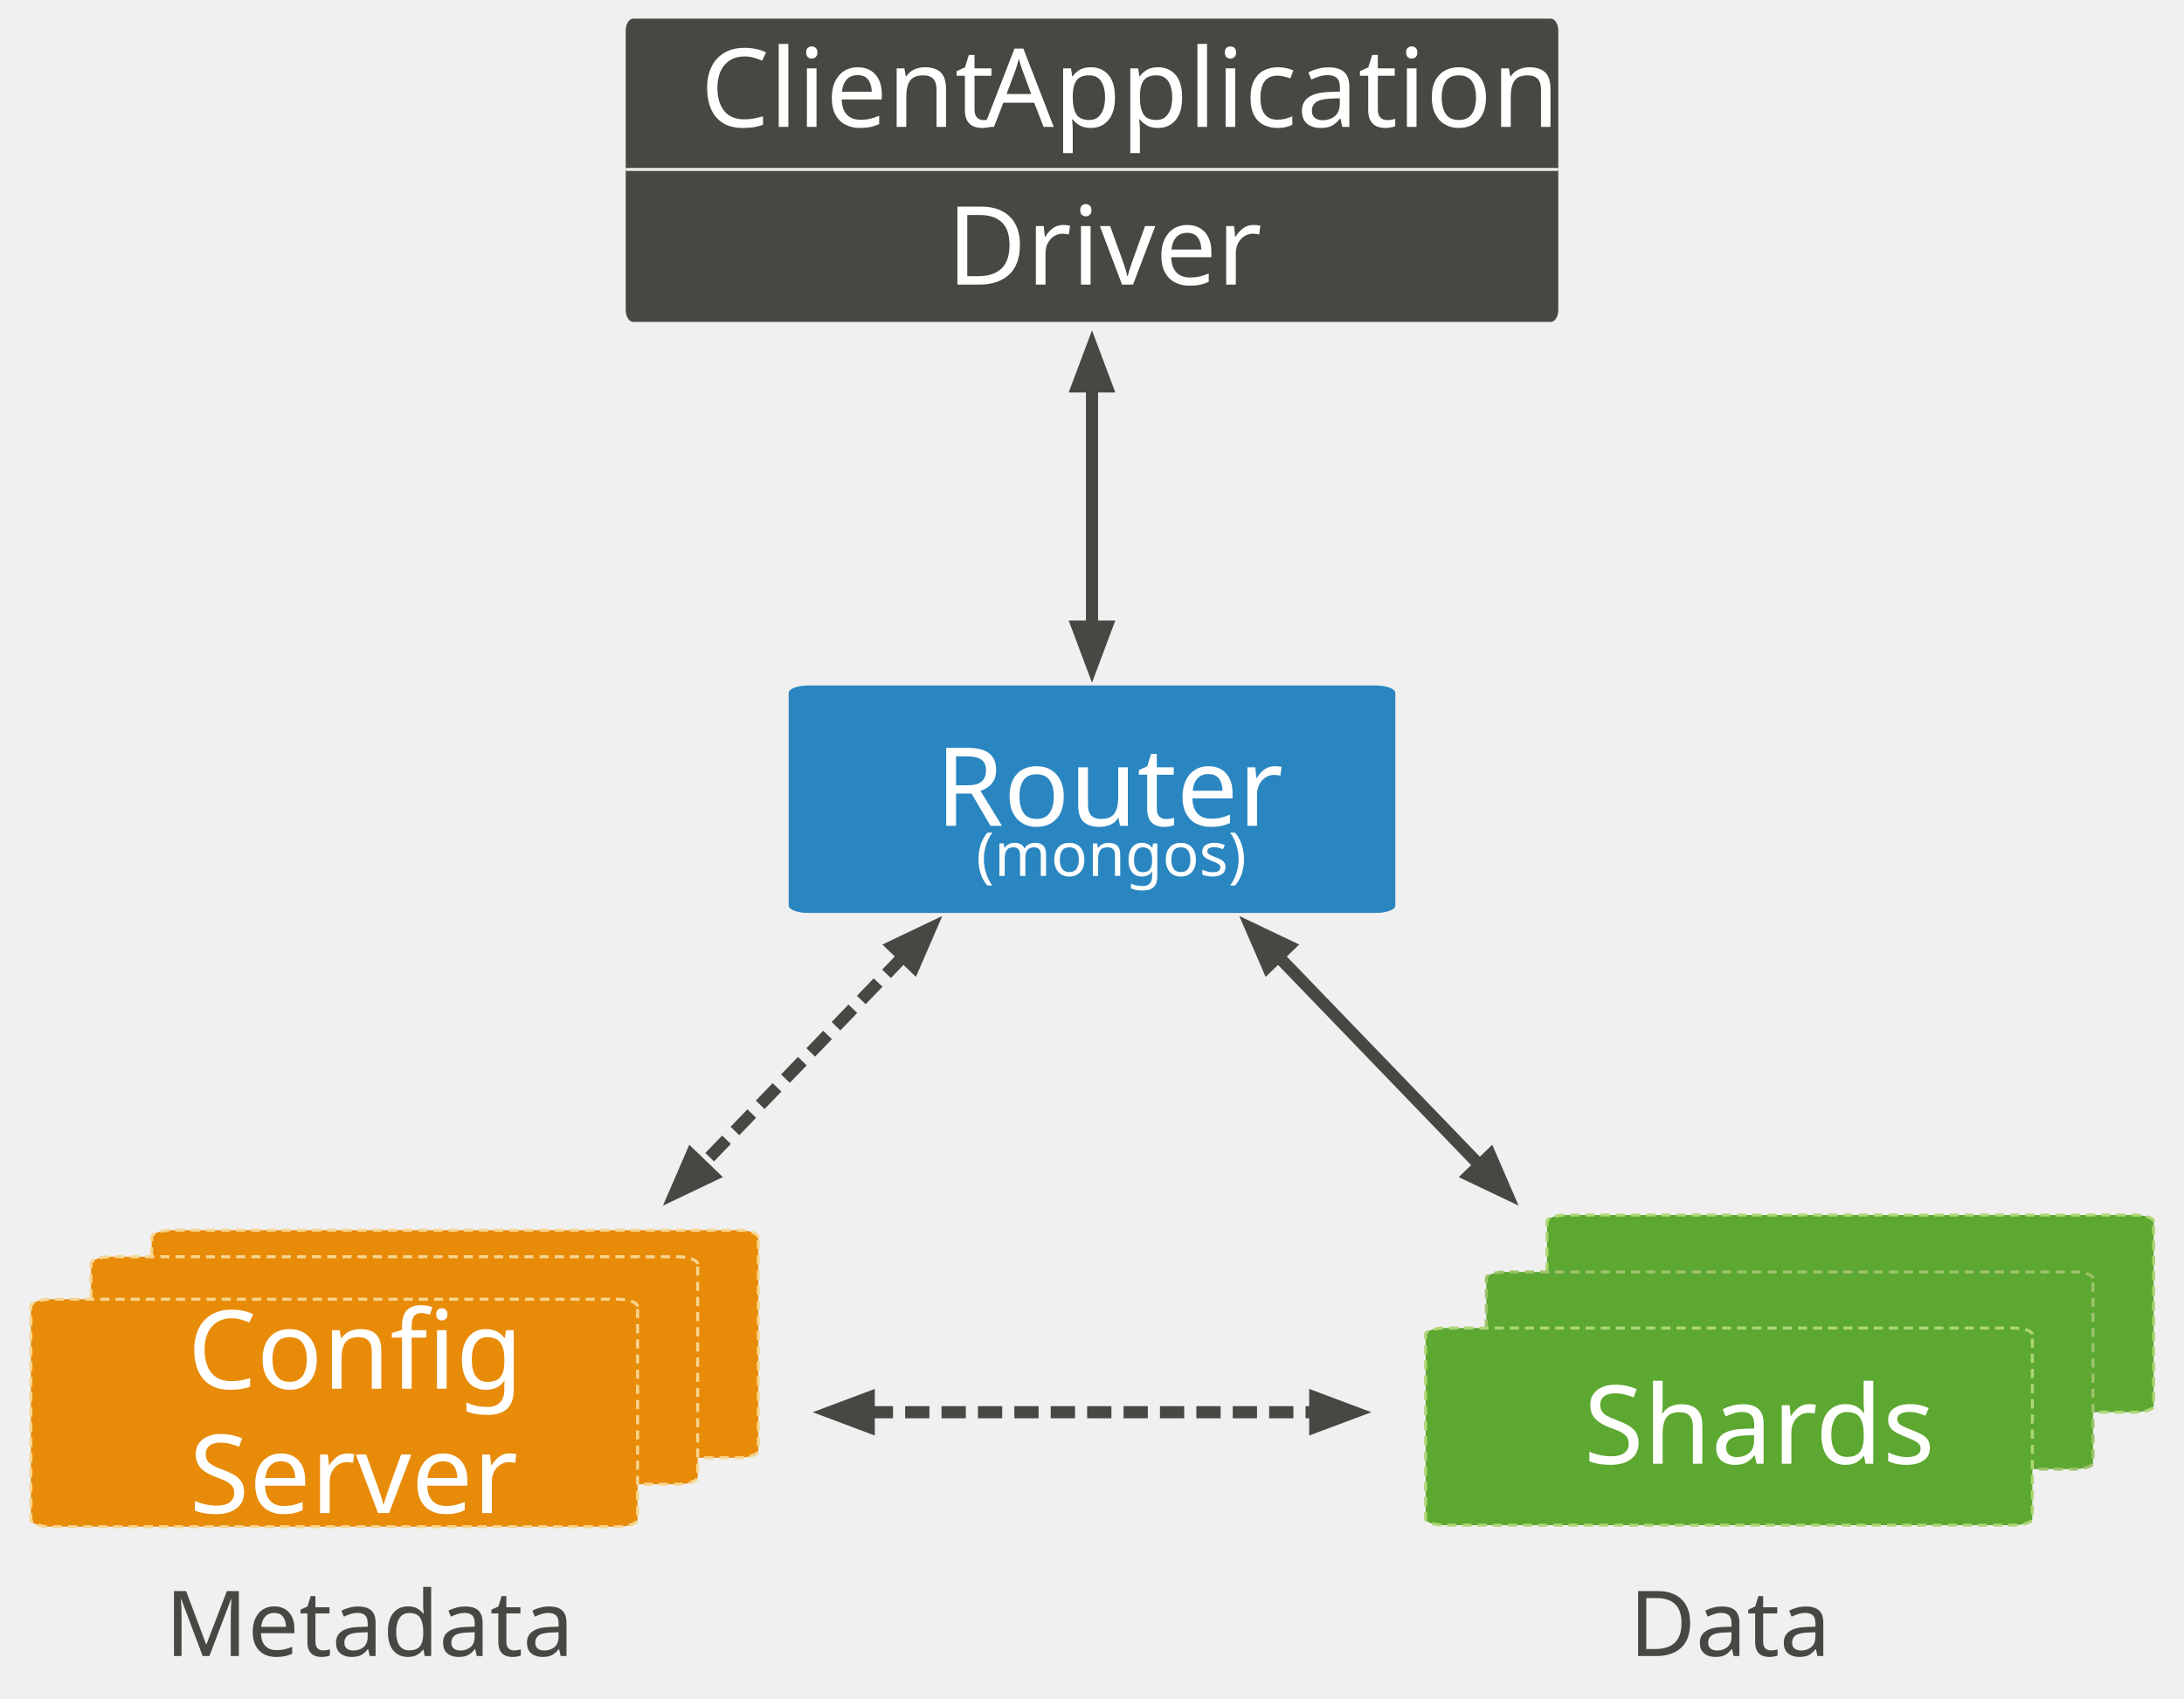
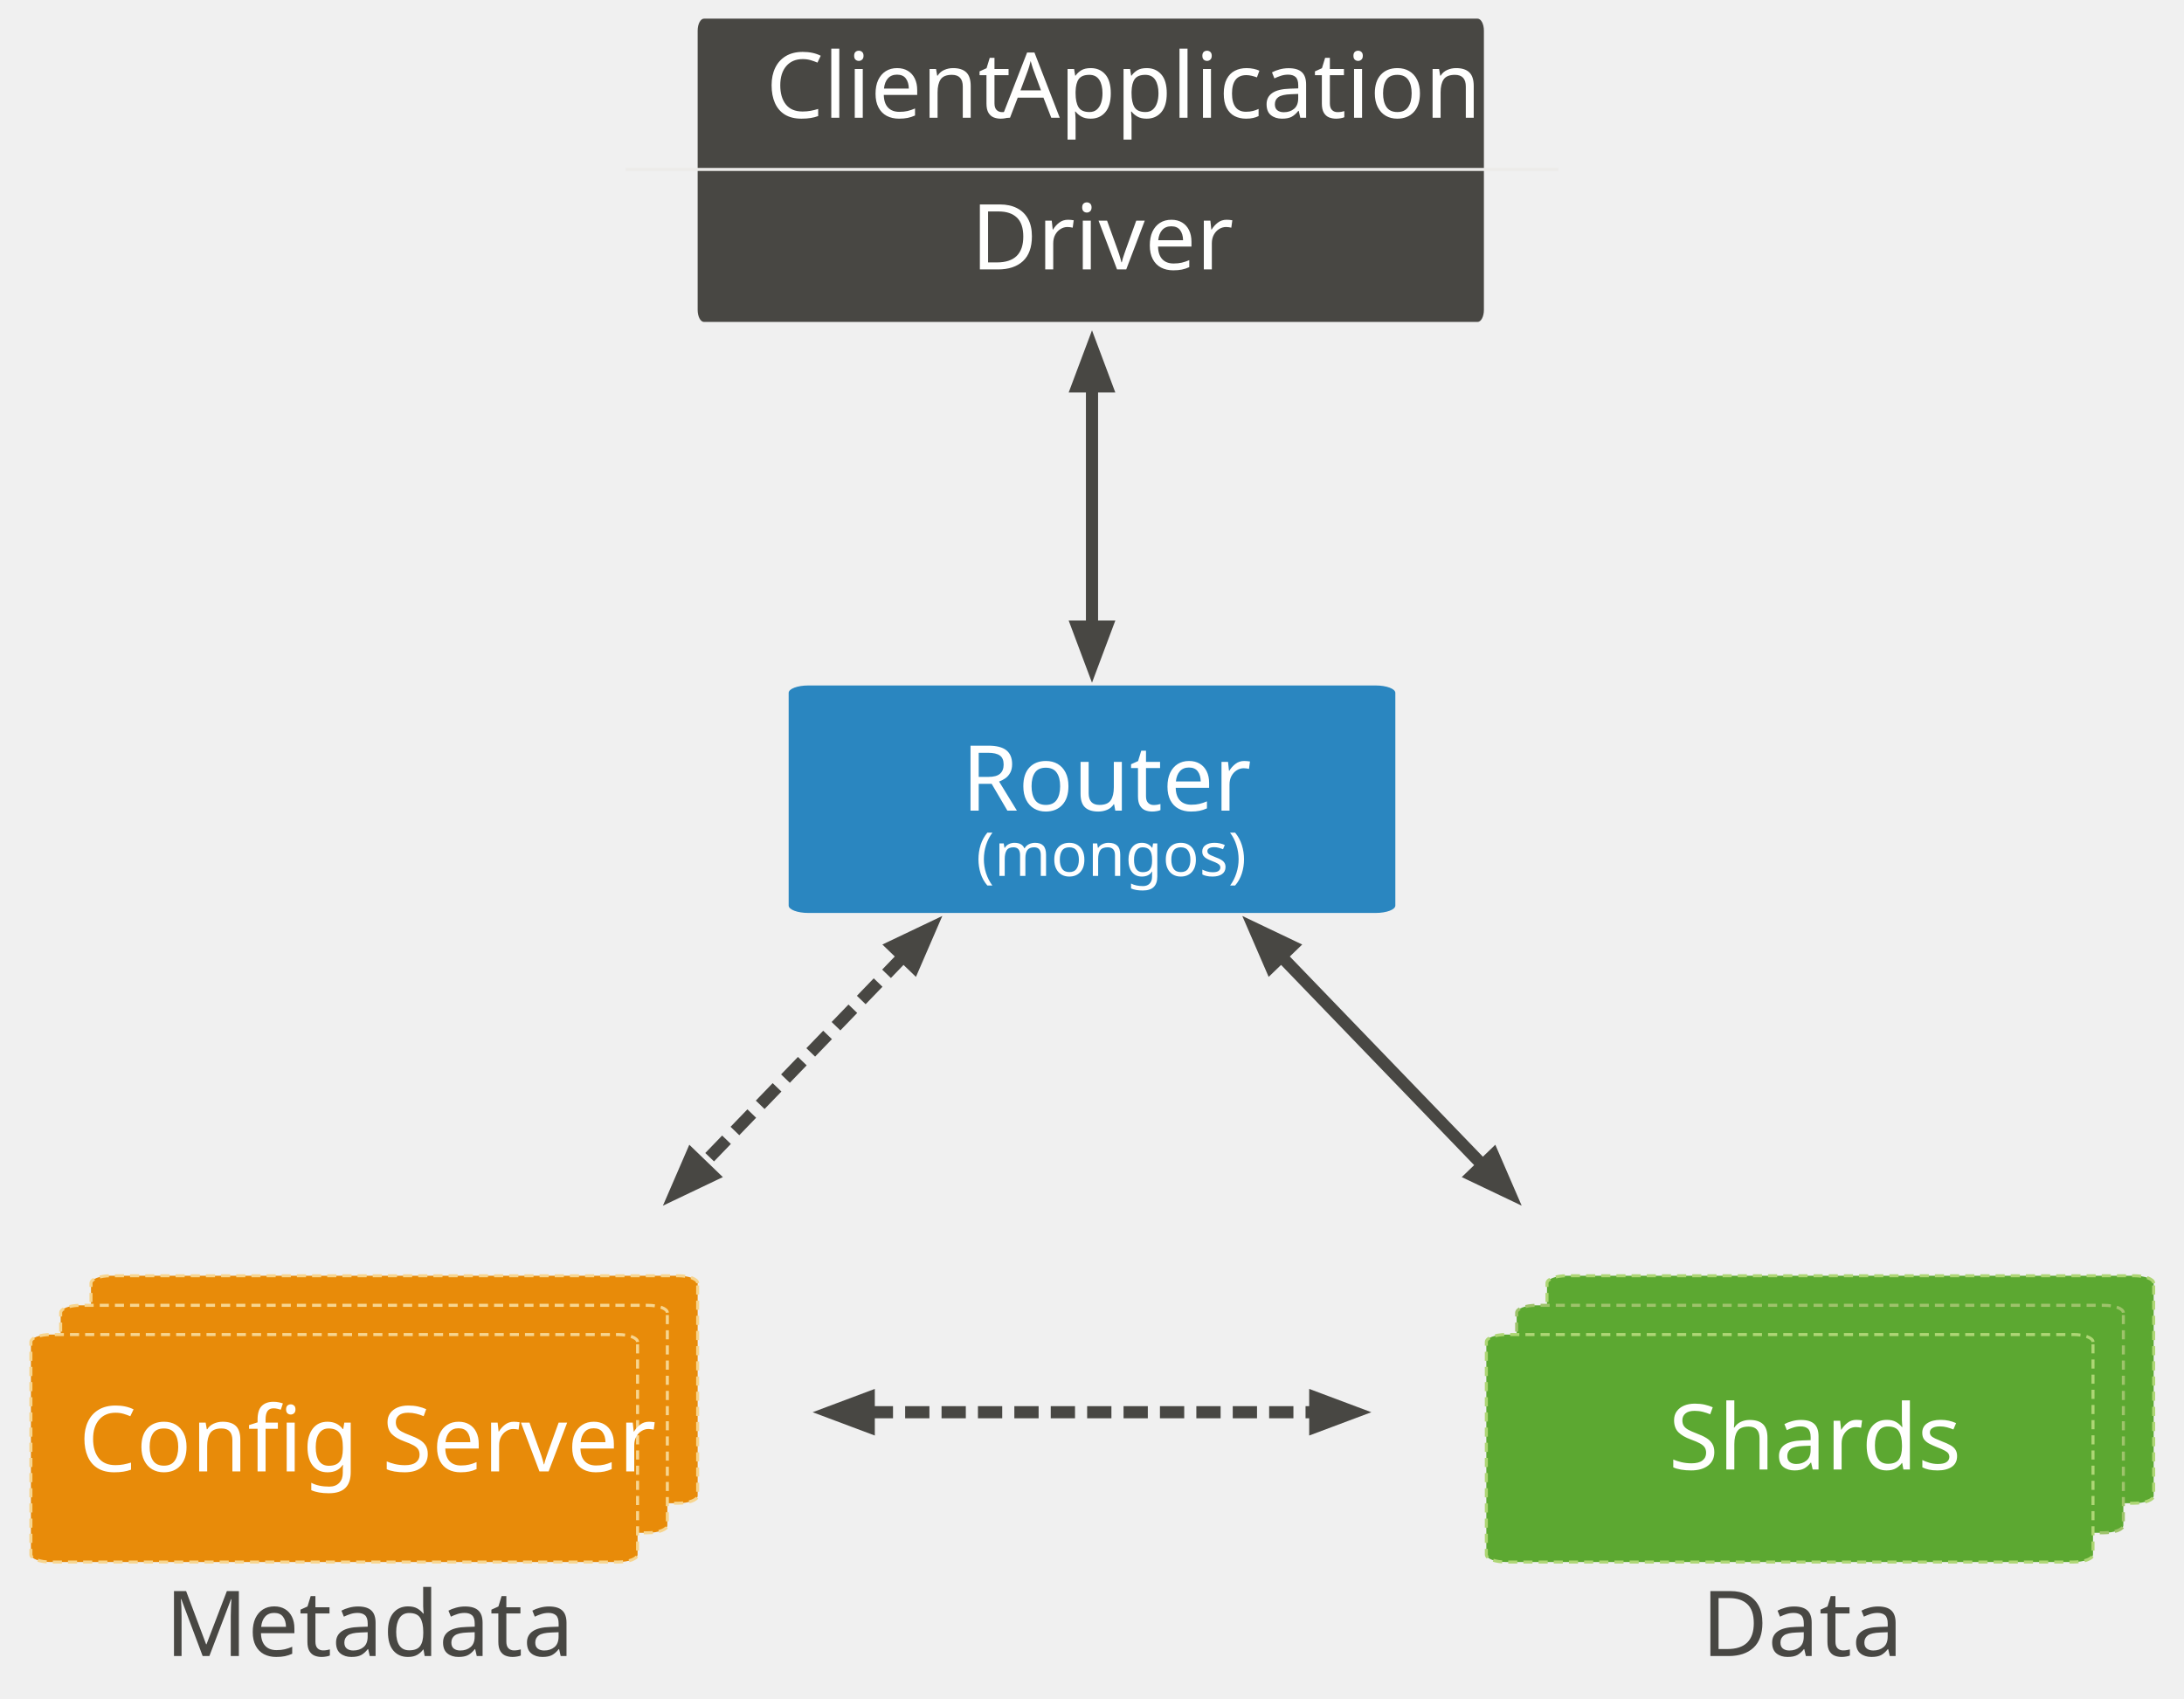
<svg xmlns="http://www.w3.org/2000/svg" version="1.1" x="0px" y="0px" width="720" height="560" viewBox="0, 0, 720, 560">
  <g id="Layer 1">
    <g>
-       <path d="M710,402.718 C710,401.553 707.094,400.608 703.504,400.608 L516.496,400.608 C512.91,400.608 510,401.553 510,402.718 L510,463.497 C510,464.663 512.91,465.608 516.496,465.608 L703.504,465.608 C707.094,465.608 710,464.663 710,463.497 L710,402.718" fill="#5CA831" />
-       <path d="M710,402.718 C710,401.553 707.094,400.608 703.504,400.608 L516.496,400.608 C512.91,400.608 510,401.553 510,402.718 L510,463.497 C510,464.663 512.91,465.608 516.496,465.608 L703.504,465.608 C707.094,465.608 710,464.663 710,463.497 L710,402.718" fill-opacity="0" stroke="#AED675" stroke-width="1" stroke-dasharray="3,2" />
+       <g>
+         <path d="M460,228.434 C460,227.09 457.094,226 453.504,226 L266.496,226 C262.91,226 260,227.09 260,228.434 L260,298.563 C260,299.909 262.91,301 266.496,301 L453.504,301 C457.094,301 460,299.909 460,298.563 L460,228.434" fill="#2A86C0" />
+         <text transform="matrix(1, 0, 0, 1, 360, 263.5)">
+           <tspan x="-42.957" y="3.769" font-family="GillSans" font-size="30" fill="#FFFFFF">Router</tspan>
+         </text>
+       </g>
+       <text transform="matrix(1, 0, 0, 1, 360, 282.797)">
+         <tspan x="-38.228" y="6" font-family="GillSans" font-size="20" fill="#FFFFFF">(mongos)</tspan>
+       </text>
    </g>
    <g>
-       <path d="M690,421.469 C690,420.304 687.094,419.359 683.504,419.359 L496.496,419.359 C492.91,419.359 490,420.304 490,421.469 L490,482.248 C490,483.414 492.91,484.359 496.496,484.359 L683.504,484.359 C687.094,484.359 690,483.414 690,482.248 L690,421.469" fill="#5CA831" />
-       <path d="M690,421.469 C690,420.304 687.094,419.359 683.504,419.359 L496.496,419.359 C492.91,419.359 490,420.304 490,421.469 L490,482.248 C490,483.414 492.91,484.359 496.496,484.359 L683.504,484.359 C687.094,484.359 690,483.414 690,482.248 L690,421.469" fill-opacity="0" stroke="#9EC36B" stroke-width="1" stroke-dasharray="3,2" />
+       <path d="M710,423.043 C710,421.698 707.094,420.608 703.504,420.608 L516.496,420.608 C512.91,420.608 510,421.698 510,423.043 L510,493.172 C510,494.517 512.91,495.608 516.496,495.608 L703.504,495.608 C707.094,495.608 710,494.517 710,493.172 L710,423.043" fill="#5CA831" />
+       <path d="M710,423.043 C710,421.698 707.094,420.608 703.504,420.608 L516.496,420.608 C512.91,420.608 510,421.698 510,423.043 L510,493.172 C510,494.517 512.91,495.608 516.496,495.608 L703.504,495.608 C707.094,495.608 710,494.517 710,493.172 L710,423.043" fill-opacity="0" stroke="#AED675" stroke-width="1" stroke-dasharray="3,2" />
+     </g>
+     <g>
+       <path d="M700,432.794 C700,431.449 697.094,430.359 693.504,430.359 L506.496,430.359 C502.91,430.359 500,431.449 500,432.794 L500,502.923 C500,504.268 502.91,505.359 506.496,505.359 L693.504,505.359 C697.094,505.359 700,504.268 700,502.923 L700,432.794" fill="#5CA831" />
+       <path d="M700,432.794 C700,431.449 697.094,430.359 693.504,430.359 L506.496,430.359 C502.91,430.359 500,431.449 500,432.794 L500,502.923 C500,504.268 502.91,505.359 506.496,505.359 L693.504,505.359 C697.094,505.359 700,504.268 700,502.923 L700,432.794" fill-opacity="0" stroke="#9EC36B" stroke-width="1" stroke-dasharray="3,2" />
    </g>
    <g>
      <g>
-         <path d="M670,439.964 C670,438.799 667.094,437.854 663.504,437.854 L476.496,437.854 C472.91,437.854 470,438.799 470,439.964 L470,500.743 C470,501.909 472.91,502.854 476.496,502.854 L663.504,502.854 C667.094,502.854 670,501.909 670,500.743 L670,439.964" fill="#5CA831" />
-         <path d="M670,439.964 C670,438.799 667.094,437.854 663.504,437.854 L476.496,437.854 C472.91,437.854 470,438.799 470,439.964 L470,500.743 C470,501.909 472.91,502.854 476.496,502.854 L663.504,502.854 C667.094,502.854 670,501.909 670,500.743 L670,439.964" fill-opacity="0" stroke="#AED675" stroke-width="1" stroke-dasharray="3,2" />
+         <path d="M690,442.434 C690,441.09 687.094,440 683.504,440 L496.496,440 C492.91,440 490,441.09 490,442.434 L490,512.563 C490,513.909 492.91,515 496.496,515 L683.504,515 C687.094,515 690,513.909 690,512.563 L690,442.434" fill="#5CA831" />
+         <path d="M690,442.434 C690,441.09 687.094,440 683.504,440 L496.496,440 C492.91,440 490,441.09 490,442.434 L490,512.563 C490,513.909 492.91,515 496.496,515 L683.504,515 C687.094,515 690,513.909 690,512.563 L690,442.434" fill-opacity="0" stroke="#AED675" stroke-width="1" stroke-dasharray="3,2" />
      </g>
-       <text transform="matrix(1, -0, 0, 1, 570, 470.597)">
-         <tspan x="-47.883" y="12" font-family="GillSans" font-size="36" fill="#FFFFFE">Shards</tspan>
+       <text transform="matrix(1, -0, 0, 1, 590, 477.5)">
+         <tspan x="-39.902" y="7" font-family="GillSans" font-size="30" fill="#FFFFFE">Shards</tspan>
      </text>
    </g>
-     <text transform="matrix(1, 0, -0, 1, 360, 265)">
-       <tspan x="-57.453" y="12" font-family="GillSans" font-size="36" fill="#FFFFFE">P</tspan>
-       <tspan x="-40.117" y="12" font-family="GillSans" font-size="36" fill="#FFFFFE">rimary</tspan>
-     </text>
-     <path d="M206.282,102.188 C206.282,104.374 207.392,106.146 208.762,106.146 L511.238,106.146 C512.608,106.146 513.718,104.374 513.718,102.188 L513.718,10.103 C513.718,7.917 512.608,6.146 511.238,6.146 L208.762,6.146 C207.392,6.146 206.282,7.917 206.282,10.103 L206.282,102.188" fill="#484743" />
-     <text transform="matrix(1, 0, -0, 1, 360, 29.829)">
-       <tspan x="-129.088" y="12" font-family="GillSans" font-size="36" fill="#FFFFFE">Client</tspan>
-       <tspan x="-40.582" y="12" font-family="GillSans" font-size="36" fill="#FFFFFE"> </tspan>
-       <tspan x="-35.584" y="12" font-family="GillSans" font-size="36" fill="#FFFFFE">Application</tspan>
+     <path d="M230,102.188 C230,104.374 230.936,106.146 232.091,106.146 L487.108,106.146 C488.263,106.146 489.199,104.374 489.199,102.188 L489.199,10.103 C489.199,7.917 488.263,6.146 487.108,6.146 L232.091,6.146 C230.936,6.146 230,7.917 230,10.103 L230,102.188" fill="#484743" />
+     <text transform="matrix(1, 0, -0, 1, 360, 31.829)">
+       <tspan x="-107.457" y="7" font-family="GillSans" font-size="30" fill="#FFFFFE">Client</tspan>
+       <tspan x="-33.702" y="7" font-family="GillSans" font-size="30" fill="#FFFFFE"> </tspan>
+       <tspan x="-29.77" y="7" font-family="GillSans" font-size="30" fill="#FFFFFE">Application</tspan>
    </text>
    <path d="M206.282,55.865 L513.718,55.865" fill-opacity="0" stroke="#ECEBE9" stroke-width="1" />
    <text transform="matrix(1, 0, -0, 1, 360, 81.828)">
-       <tspan x="-47.848" y="12" font-family="GillSans" font-size="36" fill="#FFFFFE">Driver</tspan>
+       <tspan x="-39.873" y="7" font-family="GillSans" font-size="30" fill="#FFFFFE">Driver</tspan>
    </text>
    <g>
      <path d="M360,127.4 L360,206.6" fill-opacity="0" stroke="#484743" stroke-width="4" />
      <path d="M364.8,127.4 L360,114.6 L355.2,127.4 z" fill="#484743" fill-opacity="1" stroke="#484743" stroke-width="4" stroke-opacity="1" />
      <path d="M355.2,206.6 L360,219.4 L364.8,206.6 z" fill="#484743" fill-opacity="1" stroke="#484743" stroke-width="4" stroke-opacity="1" />
    </g>
    <g>
-       <g>
-         <path d="M460,228.434 C460,227.09 457.094,226 453.504,226 L266.496,226 C262.91,226 260,227.09 260,228.434 L260,298.563 C260,299.909 262.91,301 266.496,301 L453.504,301 C457.094,301 460,299.909 460,298.563 L460,228.434" fill="#2A86C0" />
-         <text transform="matrix(1, 0, 0, 1, 360, 263.5)">
-           <tspan x="-51.548" y="8.769" font-family="GillSans" font-size="36" fill="#FFFFFF">Router</tspan>
-         </text>
-       </g>
-       <text transform="matrix(1, 0, 0, 1, 360, 282.797)">
-         <tspan x="-38.228" y="6" font-family="GillSans" font-size="20" fill="#FFFFFF">(mongos)</tspan>
-       </text>
-     </g>
-     <g>
-       <path d="M421.384,315.305 L487.815,384.195" fill-opacity="0" stroke="#484743" stroke-width="4" />
-       <path d="M424.839,311.973 L412.499,306.091 L417.929,318.637 z" fill="#484743" fill-opacity="1" stroke="#484743" stroke-width="4" stroke-opacity="1" />
-       <path d="M484.36,387.527 L496.7,393.409 L491.27,380.863 z" fill="#484743" fill-opacity="1" stroke="#484743" stroke-width="4" stroke-opacity="1" />
+       <path d="M422.384,315.305 L488.815,384.195" fill-opacity="0" stroke="#484743" stroke-width="4" />
+       <path d="M425.839,311.973 L413.499,306.091 L418.929,318.637 z" fill="#484743" fill-opacity="1" stroke="#484743" stroke-width="4" stroke-opacity="1" />
+       <path d="M485.36,387.527 L497.7,393.409 L492.27,380.863 z" fill="#484743" fill-opacity="1" stroke="#484743" stroke-width="4" stroke-opacity="1" />
    </g>
    <g>
      <path d="M297.815,315.305 L231.384,384.195" fill-opacity="0" stroke="#484743" stroke-width="4" stroke-dasharray="8,4" />
      <path d="M301.27,318.637 L306.7,306.091 L294.36,311.973 z" fill="#484743" fill-opacity="1" stroke="#484743" stroke-width="4" stroke-opacity="1" />
      <path d="M227.929,380.863 L222.499,393.409 L234.839,387.527 z" fill="#484743" fill-opacity="1" stroke="#484743" stroke-width="4" stroke-opacity="1" />
    </g>
    <g>
-       <path d="M250,408.043 C250,406.698 247.094,405.608 243.504,405.608 L56.496,405.608 C52.91,405.608 50,406.698 50,408.043 L50,478.172 C50,479.517 52.91,480.608 56.496,480.608 L243.504,480.608 C247.094,480.608 250,479.517 250,478.172 L250,408.043" fill="#E88B09" />
-       <path d="M250,408.043 C250,406.698 247.094,405.608 243.504,405.608 L56.496,405.608 C52.91,405.608 50,406.698 50,408.043 L50,478.172 C50,479.517 52.91,480.608 56.496,480.608 L243.504,480.608 C247.094,480.608 250,479.517 250,478.172 L250,408.043" fill-opacity="0" stroke="#F7D58F" stroke-width="1" stroke-dasharray="3,2" />
+       <path d="M230,423.043 C230,421.698 227.094,420.608 223.504,420.608 L36.496,420.608 C32.91,420.608 30,421.698 30,423.043 L30,493.172 C30,494.517 32.91,495.608 36.496,495.608 L223.504,495.608 C227.094,495.608 230,494.517 230,493.172 L230,423.043" fill="#E88B09" />
+       <path d="M230,423.043 C230,421.698 227.094,420.608 223.504,420.608 L36.496,420.608 C32.91,420.608 30,421.698 30,423.043 L30,493.172 C30,494.517 32.91,495.608 36.496,495.608 L223.504,495.608 C227.094,495.608 230,494.517 230,493.172 L230,423.043" fill-opacity="0" stroke="#F7D58F" stroke-width="1" stroke-dasharray="3,2" />
    </g>
    <g>
-       <path d="M230,416.794 C230,415.449 227.094,414.359 223.504,414.359 L36.496,414.359 C32.91,414.359 30,415.449 30,416.794 L30,486.923 C30,488.268 32.91,489.359 36.496,489.359 L223.504,489.359 C227.094,489.359 230,488.268 230,486.923 L230,416.794" fill="#E88B09" />
-       <path d="M230,416.794 C230,415.449 227.094,414.359 223.504,414.359 L36.496,414.359 C32.91,414.359 30,415.449 30,416.794 L30,486.923 C30,488.268 32.91,489.359 36.496,489.359 L223.504,489.359 C227.094,489.359 230,488.268 230,486.923 L230,416.794" fill-opacity="0" stroke="#F7D58F" stroke-width="1" stroke-dasharray="3,2" />
+       <path d="M220,432.794 C220,431.449 217.094,430.359 213.504,430.359 L26.496,430.359 C22.91,430.359 20,431.449 20,432.794 L20,502.923 C20,504.268 22.91,505.359 26.496,505.359 L213.504,505.359 C217.094,505.359 220,504.268 220,502.923 L220,432.794" fill="#E88B09" />
+       <path d="M220,432.794 C220,431.449 217.094,430.359 213.504,430.359 L26.496,430.359 C22.91,430.359 20,431.449 20,432.794 L20,502.923 C20,504.268 22.91,505.359 26.496,505.359 L213.504,505.359 C217.094,505.359 220,504.268 220,502.923 L220,432.794" fill-opacity="0" stroke="#F7D58F" stroke-width="1" stroke-dasharray="3,2" />
    </g>
    <g>
      <g>
-         <path d="M210.188,430.789 C210.188,429.444 207.282,428.354 203.692,428.354 L16.684,428.354 C13.097,428.354 10.188,429.444 10.188,430.789 L10.188,500.918 C10.188,502.263 13.097,503.354 16.684,503.354 L203.692,503.354 C207.282,503.354 210.188,502.263 210.188,500.918 L210.188,430.789" fill="#E88B09" />
-         <path d="M210.188,430.789 C210.188,429.444 207.282,428.354 203.692,428.354 L16.684,428.354 C13.097,428.354 10.188,429.444 10.188,430.789 L10.188,500.918 C10.188,502.263 13.097,503.354 16.684,503.354 L203.692,503.354 C207.282,503.354 210.188,502.263 210.188,500.918 L210.188,430.789" fill-opacity="0" stroke="#F7D58F" stroke-width="1" stroke-dasharray="3,2" />
+         <path d="M210.188,442.434 C210.188,441.09 207.282,440 203.692,440 L16.684,440 C13.097,440 10.188,441.09 10.188,442.434 L10.188,512.563 C10.188,513.909 13.097,515 16.684,515 L203.692,515 C207.282,515 210.188,513.909 210.188,512.563 L210.188,442.434" fill="#E88B09" />
+         <path d="M210.188,442.434 C210.188,441.09 207.282,440 203.692,440 L16.684,440 C13.097,440 10.188,441.09 10.188,442.434 L10.188,512.563 C10.188,513.909 13.097,515 16.684,515 L203.692,515 C207.282,515 210.188,513.909 210.188,512.563 L210.188,442.434" fill-opacity="0" stroke="#F7D58F" stroke-width="1" stroke-dasharray="3,2" />
      </g>
-       <text transform="matrix(1, 0, 0, 1, 110.188, 466.354)">
-         <tspan x="-48.357" y="-8.5" font-family="GillSans" font-size="36" fill="#FFFFFF">Config </tspan>
-         <tspan x="-47.804" y="32.5" font-family="GillSans" font-size="36" fill="#FFFFFF">Server</tspan>
+       <text transform="matrix(1, 0, 0, 1, 116.143, 477.5)">
+         <tspan x="-90.139" y="7.623" font-family="GillSans" font-size="30" fill="#FFFFFF">Config Server</tspan>
      </text>
    </g>
    <text transform="matrix(1, 0, 0, 1, 110.188, 536)">
      <tspan x="-55.737" y="10" font-family="GillSans" font-size="30" fill="#484743">Metadata</tspan>
    </text>
-     <text transform="matrix(1, 0, 0, 1, 566.17, 536)">
+     <text transform="matrix(1, 0, 0, 1, 590, 536)">
      <tspan x="-29.048" y="10" font-family="GillSans" font-size="30" fill="#484743">Data</tspan>
    </text>
    <g>
      <path d="M286.4,465.608 L433.6,465.608" fill-opacity="0" stroke="#484743" stroke-width="4" stroke-dasharray="8,4" />
      <path d="M286.4,460.808 L273.6,465.608 L286.4,470.408 z" fill="#484743" fill-opacity="1" stroke="#484743" stroke-width="4" stroke-opacity="1" />
      <path d="M433.6,470.408 L446.4,465.608 L433.6,460.808 z" fill="#484743" fill-opacity="1" stroke="#484743" stroke-width="4" stroke-opacity="1" />
    </g>
  </g>
  <defs />
</svg>
